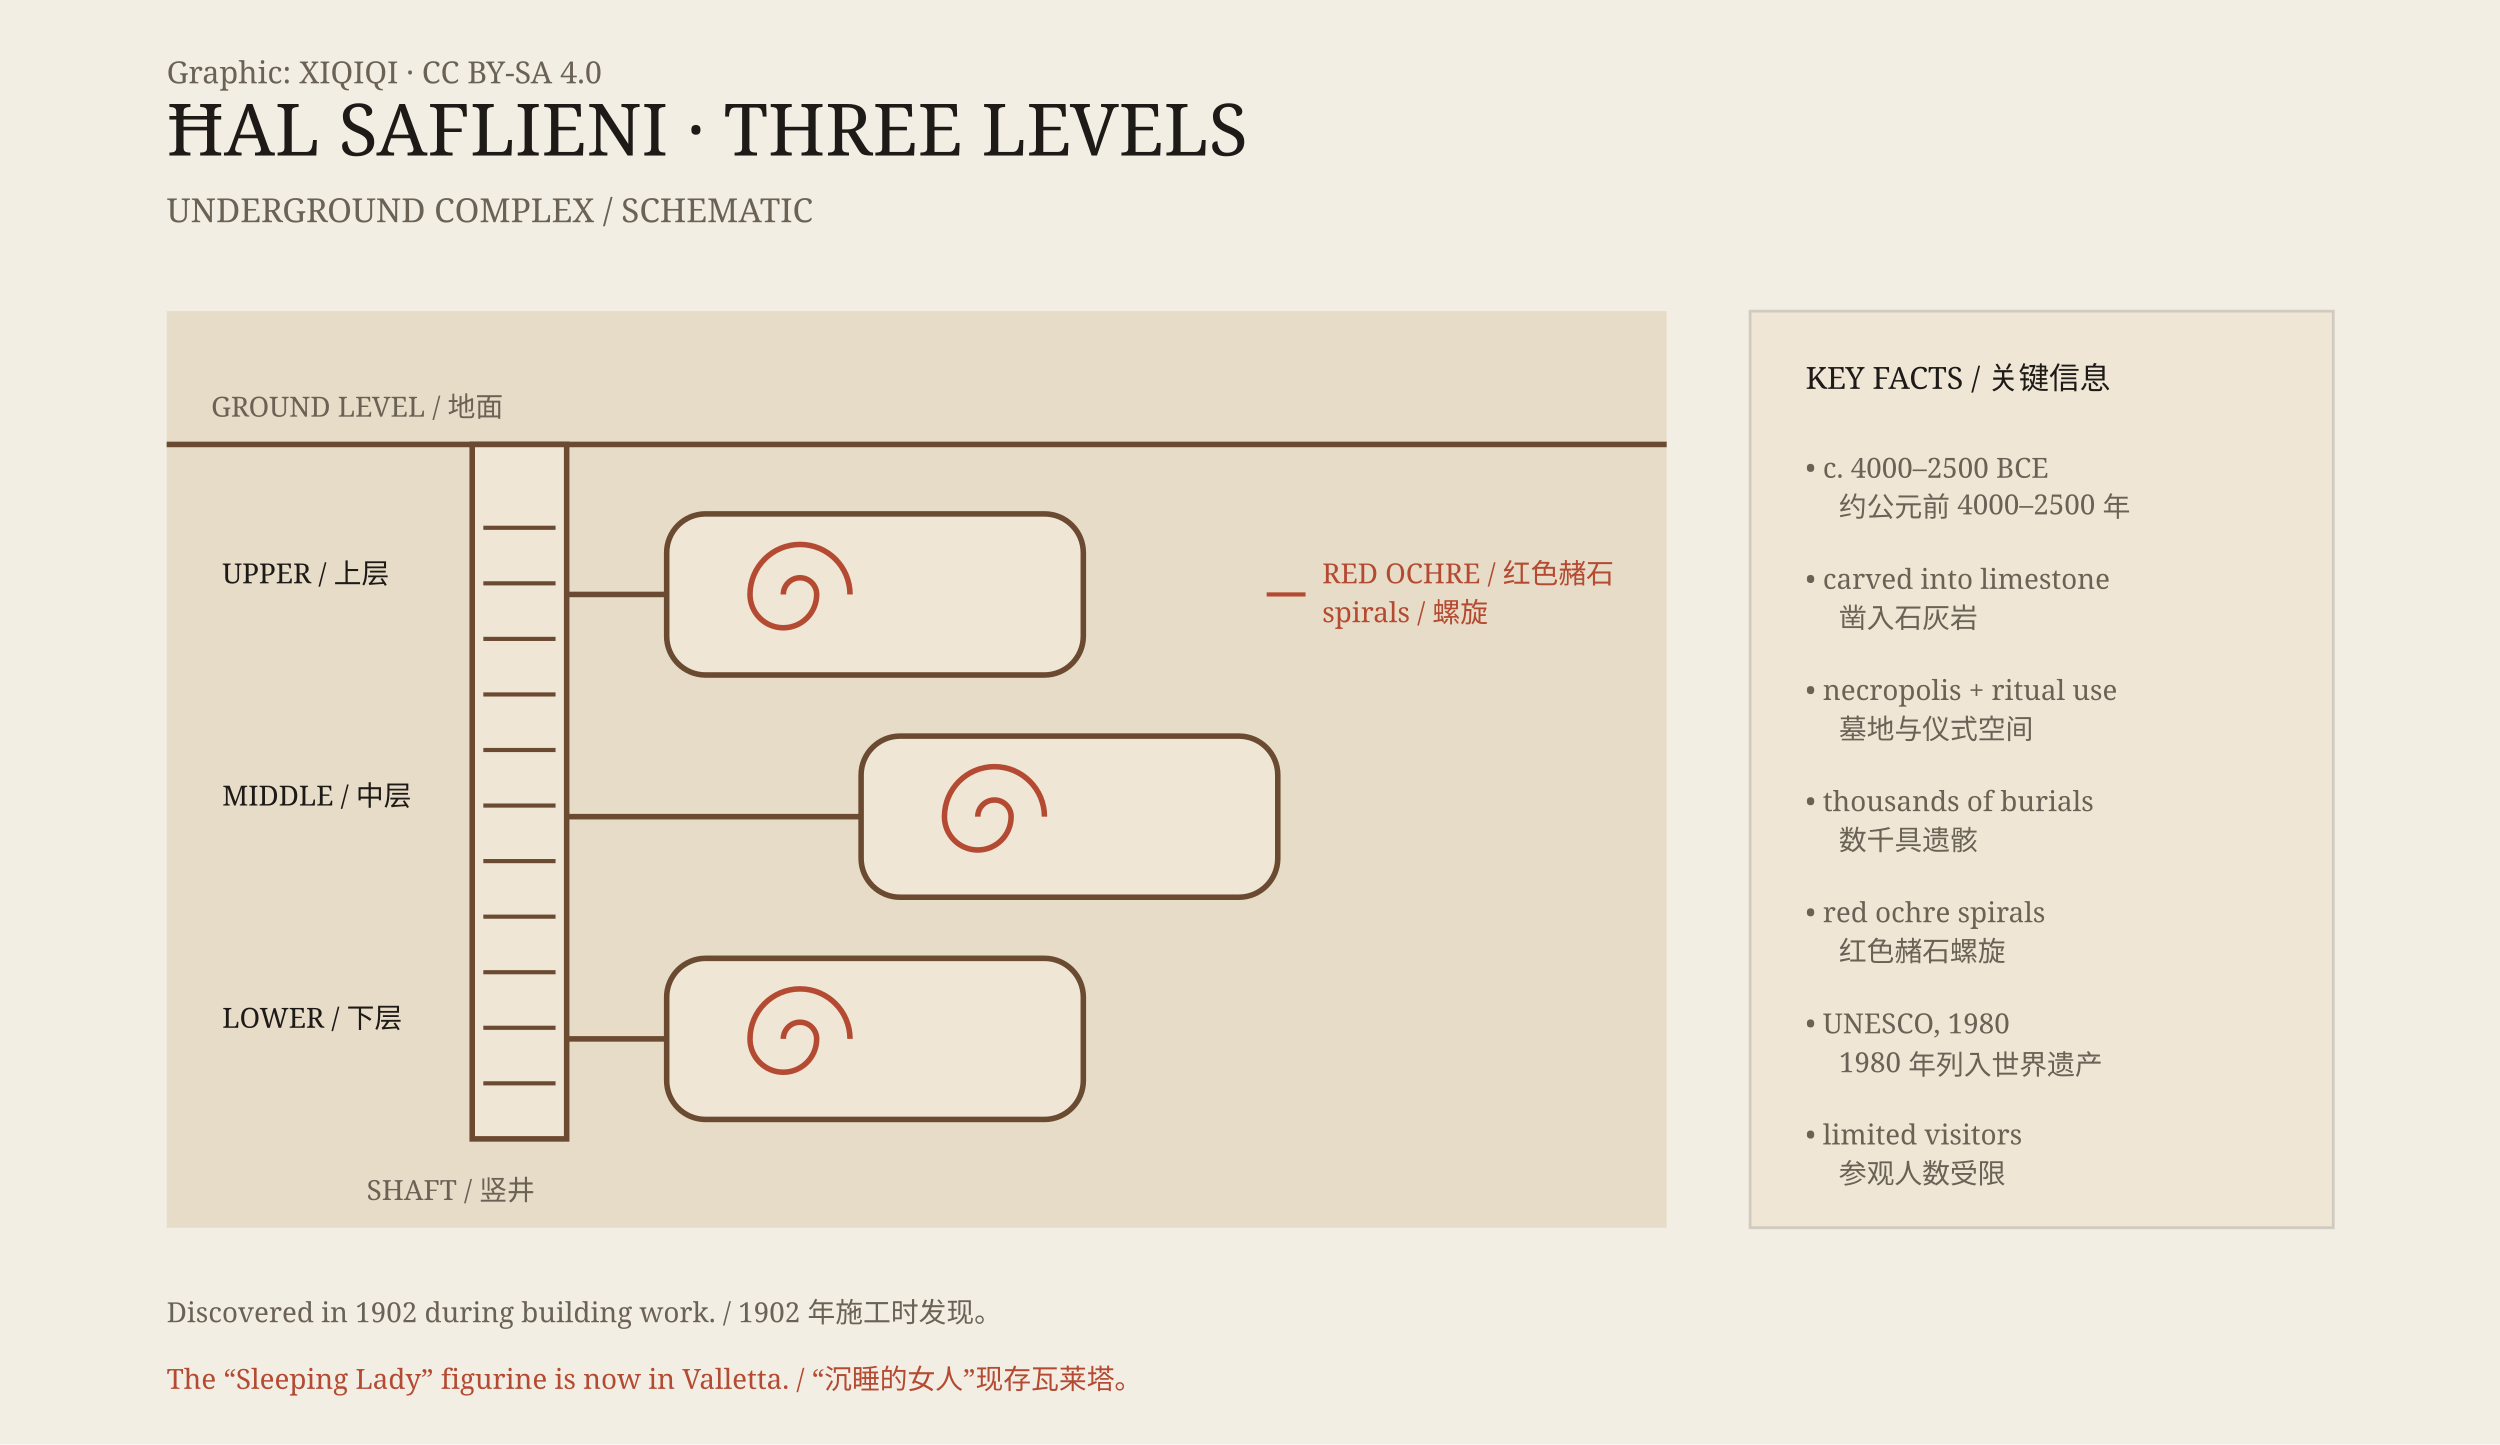
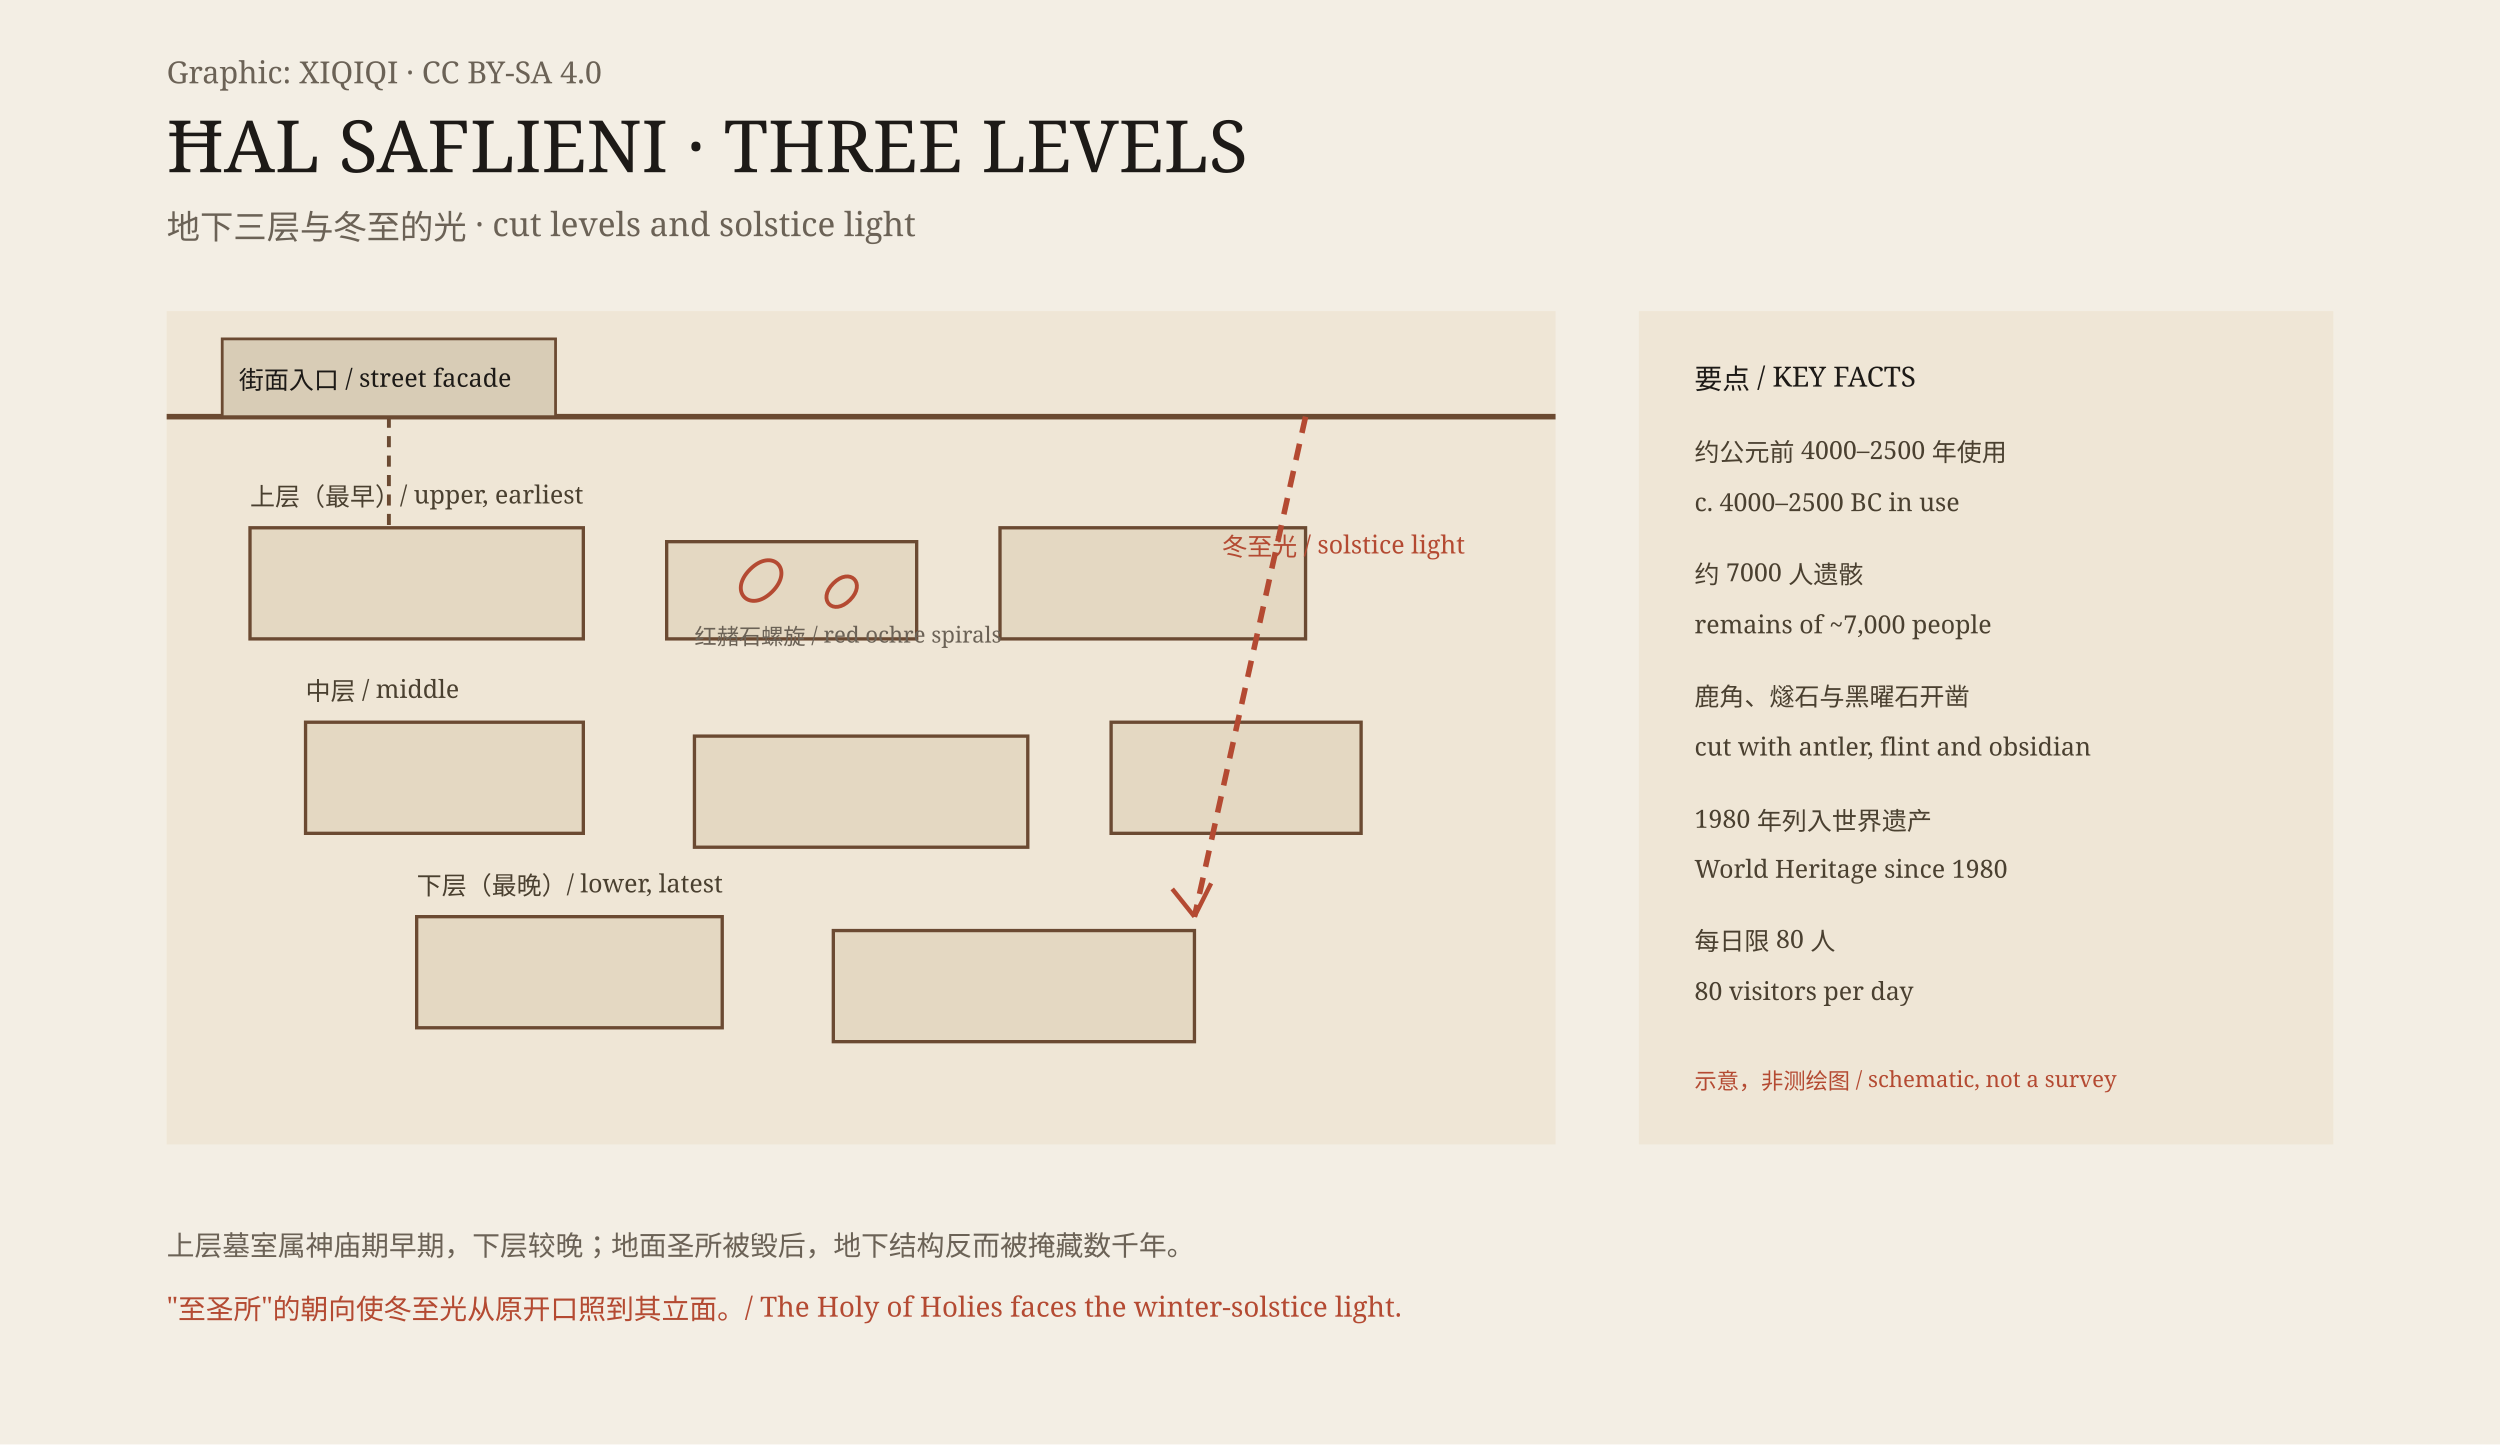
<svg xmlns="http://www.w3.org/2000/svg" viewBox="0 0 900 520" role="img" aria-labelledby="title desc">
  <rect width="900" height="520" fill="#F3EEE4" />
-   <text x="60" y="56" font-family="Georgia, serif" font-size="26" fill="#1D1A17">ĦAL SAFLIENI · THREE LEVELS</text>
-   <text x="60" y="80" font-family="Georgia, serif" font-size="12" fill="#6B6256">UNDERGROUND COMPLEX / SCHEMATIC</text>
+   <text x="60" y="30" font-family="Georgia, serif" font-size="11" fill="#6B6256">Graphic: XIQIQI · CC BY-SA 4.0</text>
+   <text x="60" y="62" font-family="Georgia, serif" font-size="26" fill="#1D1A17">ĦAL SAFLIENI · THREE LEVELS</text>
+   <text x="60" y="86" font-family="Georgia, serif" font-size="12" fill="#6B6256">地下三层与冬至的光 · cut levels and solstice light</text>
  <g>
-     <rect x="60" y="112" width="540" height="330" fill="#D9C6A5" opacity=".45" />
-     <path d="M60 160 H 600" stroke="#6B4A32" stroke-width="2" />
-     <text x="76" y="150" font-family="Georgia, serif" font-size="10" fill="#6B6256">GROUND LEVEL / 地面</text>
-     <rect x="170" y="160" width="34" height="250" fill="#EFE6D6" stroke="#6B4A32" stroke-width="2" />
-     <g stroke="#6B4A32" stroke-width="1.5">
-       <path d="M174 190 H 200 M174 210 H 200 M174 230 H 200 M174 250 H 200 M174 270 H 200 M174 290 H 200 M174 310 H 200 M174 330 H 200 M174 350 H 200 M174 370 H 200 M174 390 H 200" />
+     <rect x="60" y="112" width="500" height="300" fill="#EFE6D6" />
+     <path d="M60 150 H 560" stroke="#6B4A32" stroke-width="2" />
+     <rect x="80" y="122" width="120" height="28" fill="#D8CCB6" stroke="#6B4A32" />
+     <text x="86" y="140" font-family="Georgia, serif" font-size="9" fill="#1D1A17">街面入口 / street facade</text>
+     <path d="M140 150 V 190" stroke="#6B4A32" stroke-width="1.4" stroke-dasharray="4 3" />
+     <g fill="#E4D8C2" stroke="#6B4A32" stroke-width="1.2">
+       <path d="M90 190 h 120 v 40 h -120 z" />
+       <path d="M240 195 h 90 v 35 h -90 z" />
+       <path d="M360 190 h 110 v 40 h -110 z" />
+       <path d="M110 260 h 100 v 40 h -100 z" />
+       <path d="M250 265 h 120 v 40 h -120 z" />
+       <path d="M400 260 h 90 v 40 h -90 z" />
+       <path d="M150 330 h 110 v 40 h -110 z" />
+       <path d="M300 335 h 130 v 40 h -130 z" />
    </g>
-     <text x="132" y="432" font-family="Georgia, serif" font-size="10" fill="#6B6256">SHAFT / 竖井</text>
-     <g fill="#EFE6D6" stroke="#6B4A32" stroke-width="2">
-       <rect x="240" y="185" width="150" height="58" rx="14" />
-       <rect x="310" y="265" width="150" height="58" rx="14" />
-       <rect x="240" y="345" width="150" height="58" rx="14" />
+     <text x="90" y="182" font-family="Georgia, serif" font-size="9" fill="#4A4030">上层（最早）/ upper, earliest</text>
+     <text x="110" y="252" font-family="Georgia, serif" font-size="9" fill="#4A4030">中层 / middle</text>
+     <text x="150" y="322" font-family="Georgia, serif" font-size="9" fill="#4A4030">下层（最晚）/ lower, latest</text>
+     <path d="M470 150 L 430 330" stroke="#B44A32" stroke-width="2" stroke-dasharray="6 4" />
+     <path d="M430 330 l 6 -12 M430 330 l -8 -10" stroke="#B44A32" stroke-width="1.6" />
+     <text x="440" y="200" font-family="Georgia, serif" font-size="9" fill="#B44A32">冬至光 / solstice light</text>
+     <g stroke="#B44A32" fill="none" stroke-width="1.4">
+       <path d="M270 205 c 8 -8 16 0 8 8 c -8 8 -16 0 -8 -8" />
+       <path d="M300 210 c 6 -6 12 0 6 6 c -6 6 -12 0 -6 -6" />
    </g>
-     <g stroke="#6B4A32" stroke-width="2" fill="none">
-       <path d="M204 214 H 240" />
-       <path d="M204 294 H 310" />
-       <path d="M204 374 H 240" />
+     <text x="250" y="232" font-family="Georgia, serif" font-size="8" fill="#6B6256">红赭石螺旋 / red ochre spirals</text>
+   </g>
+   <g font-family="Georgia, serif">
+     <rect x="590" y="112" width="250" height="300" fill="#EFE6D6" />
+     <text x="610" y="140" font-size="10" fill="#1D1A17">要点 / KEY FACTS</text>
+     <g font-size="9" fill="#4A4030">
+       <text x="610" y="166">约公元前 4000–2500 年使用</text>
+       <text x="610" y="184">c. 4000–2500 BC in use</text>
+       <text x="610" y="210">约 7000 人遗骸</text>
+       <text x="610" y="228">remains of ~7,000 people</text>
+       <text x="610" y="254">鹿角、燧石与黑曜石开凿</text>
+       <text x="610" y="272">cut with antler, flint and obsidian</text>
+       <text x="610" y="298">1980 年列入世界遗产</text>
+       <text x="610" y="316">World Heritage since 1980</text>
+       <text x="610" y="342">每日限 80 人</text>
+       <text x="610" y="360">80 visitors per day</text>
    </g>
-     <g fill="none" stroke="#B44A32" stroke-width="2">
-       <path d="M282 214 a6 6 0 1 1 12 0 a12 12 0 1 1 -24 0 a18 18 0 1 1 36 0" />
-       <path d="M352 294 a6 6 0 1 1 12 0 a12 12 0 1 1 -24 0 a18 18 0 1 1 36 0" />
-       <path d="M282 374 a6 6 0 1 1 12 0 a12 12 0 1 1 -24 0 a18 18 0 1 1 36 0" />
-     </g>
-     <g font-family="Georgia, serif" font-size="10" fill="#1D1A17">
-       <text x="80" y="210">UPPER / 上层</text>
-       <text x="80" y="290">MIDDLE / 中层</text>
-       <text x="80" y="370">LOWER / 下层</text>
-     </g>
-     <path d="M470 214 L 456 214" stroke="#B44A32" stroke-width="1.5" />
-     <text x="476" y="210" font-family="Georgia, serif" font-size="10" fill="#B44A32">RED OCHRE / 红色赭石</text>
-     <text x="476" y="224" font-family="Georgia, serif" font-size="10" fill="#B44A32">spirals / 螺旋</text>
-   </g>
-   <g>
-     <rect x="630" y="112" width="210" height="330" fill="#EFE6D6" stroke="#1D1A17" stroke-opacity=".15" />
-     <text x="650" y="140" font-family="Georgia, serif" font-size="11" fill="#1D1A17">KEY FACTS / 关键信息</text>
-     <g font-family="Georgia, serif" font-size="10" fill="#6B6256">
-       <text x="650" y="172">• c. 4000–2500 BCE</text>
-       <text x="662" y="186">约公元前 4000–2500 年</text>
-       <text x="650" y="212">• carved into limestone</text>
-       <text x="662" y="226">凿入石灰岩</text>
-       <text x="650" y="252">• necropolis + ritual use</text>
-       <text x="662" y="266">墓地与仪式空间</text>
-       <text x="650" y="292">• thousands of burials</text>
-       <text x="662" y="306">数千具遗骸</text>
-       <text x="650" y="332">• red ochre spirals</text>
-       <text x="662" y="346">红色赭石螺旋</text>
-       <text x="650" y="372">• UNESCO, 1980</text>
-       <text x="662" y="386">1980 年列入世界遗产</text>
-       <text x="650" y="412">• limited visitors</text>
-       <text x="662" y="426">参观人数受限</text>
-     </g>
+     <text x="610" y="392" font-size="8" fill="#B44A32">示意，非测绘图 / schematic, not a survey</text>
  </g>
  <g font-family="Georgia, serif" font-size="10" fill="#6B6256">
-     <text x="60" y="476">Discovered in 1902 during building work. / 1902 年施工时发现。</text>
-     <text x="60" y="500" fill="#B44A32">The “Sleeping Lady” figurine is now in Valletta. / “沉睡的女人”现存瓦莱塔。</text>
+     <text x="60" y="452">上层墓室属神庙期早期，下层较晚；地面圣所被毁后，地下结构反而被掩藏数千年。</text>
+     <text x="60" y="474" fill="#B44A32">"至圣所"的朝向使冬至光从原开口照到其立面。/ The Holy of Holies faces the winter-solstice light.</text>
  </g>
-   <text x="60" y="30" font-family="Georgia, serif" font-size="11" fill="#6B6256">Graphic: XIQIQI · CC BY-SA 4.0</text>
</svg>
